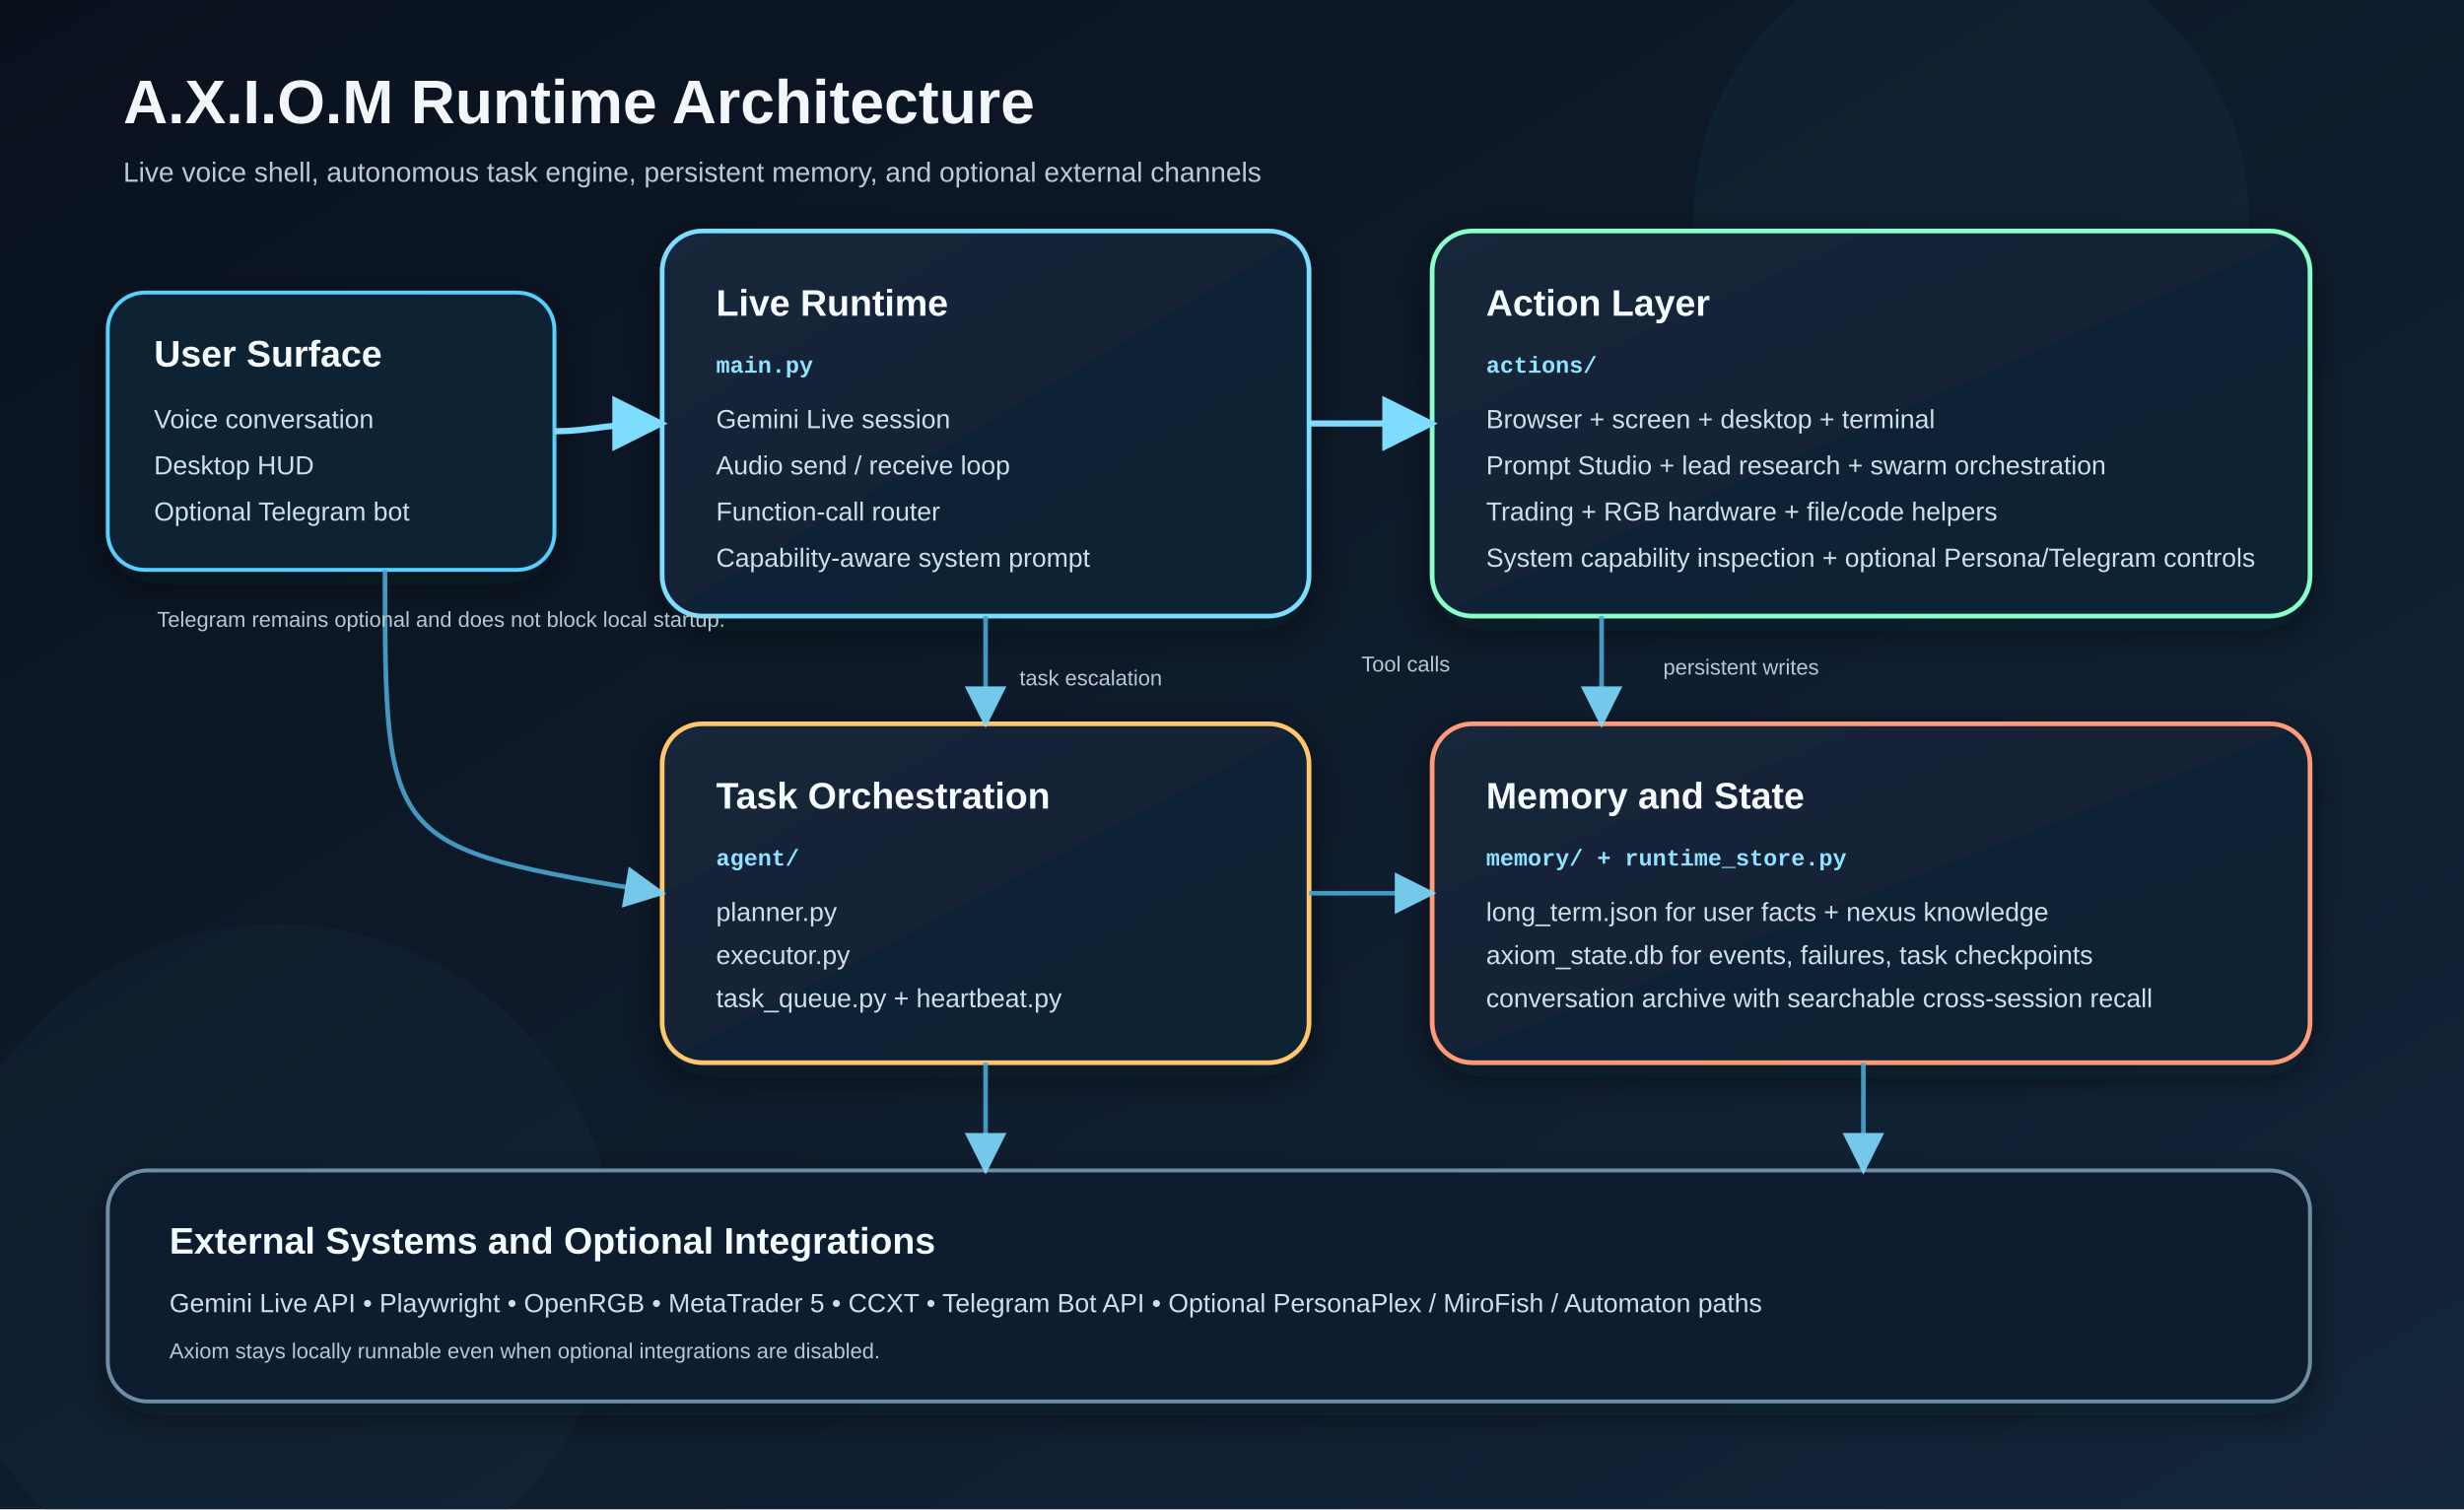
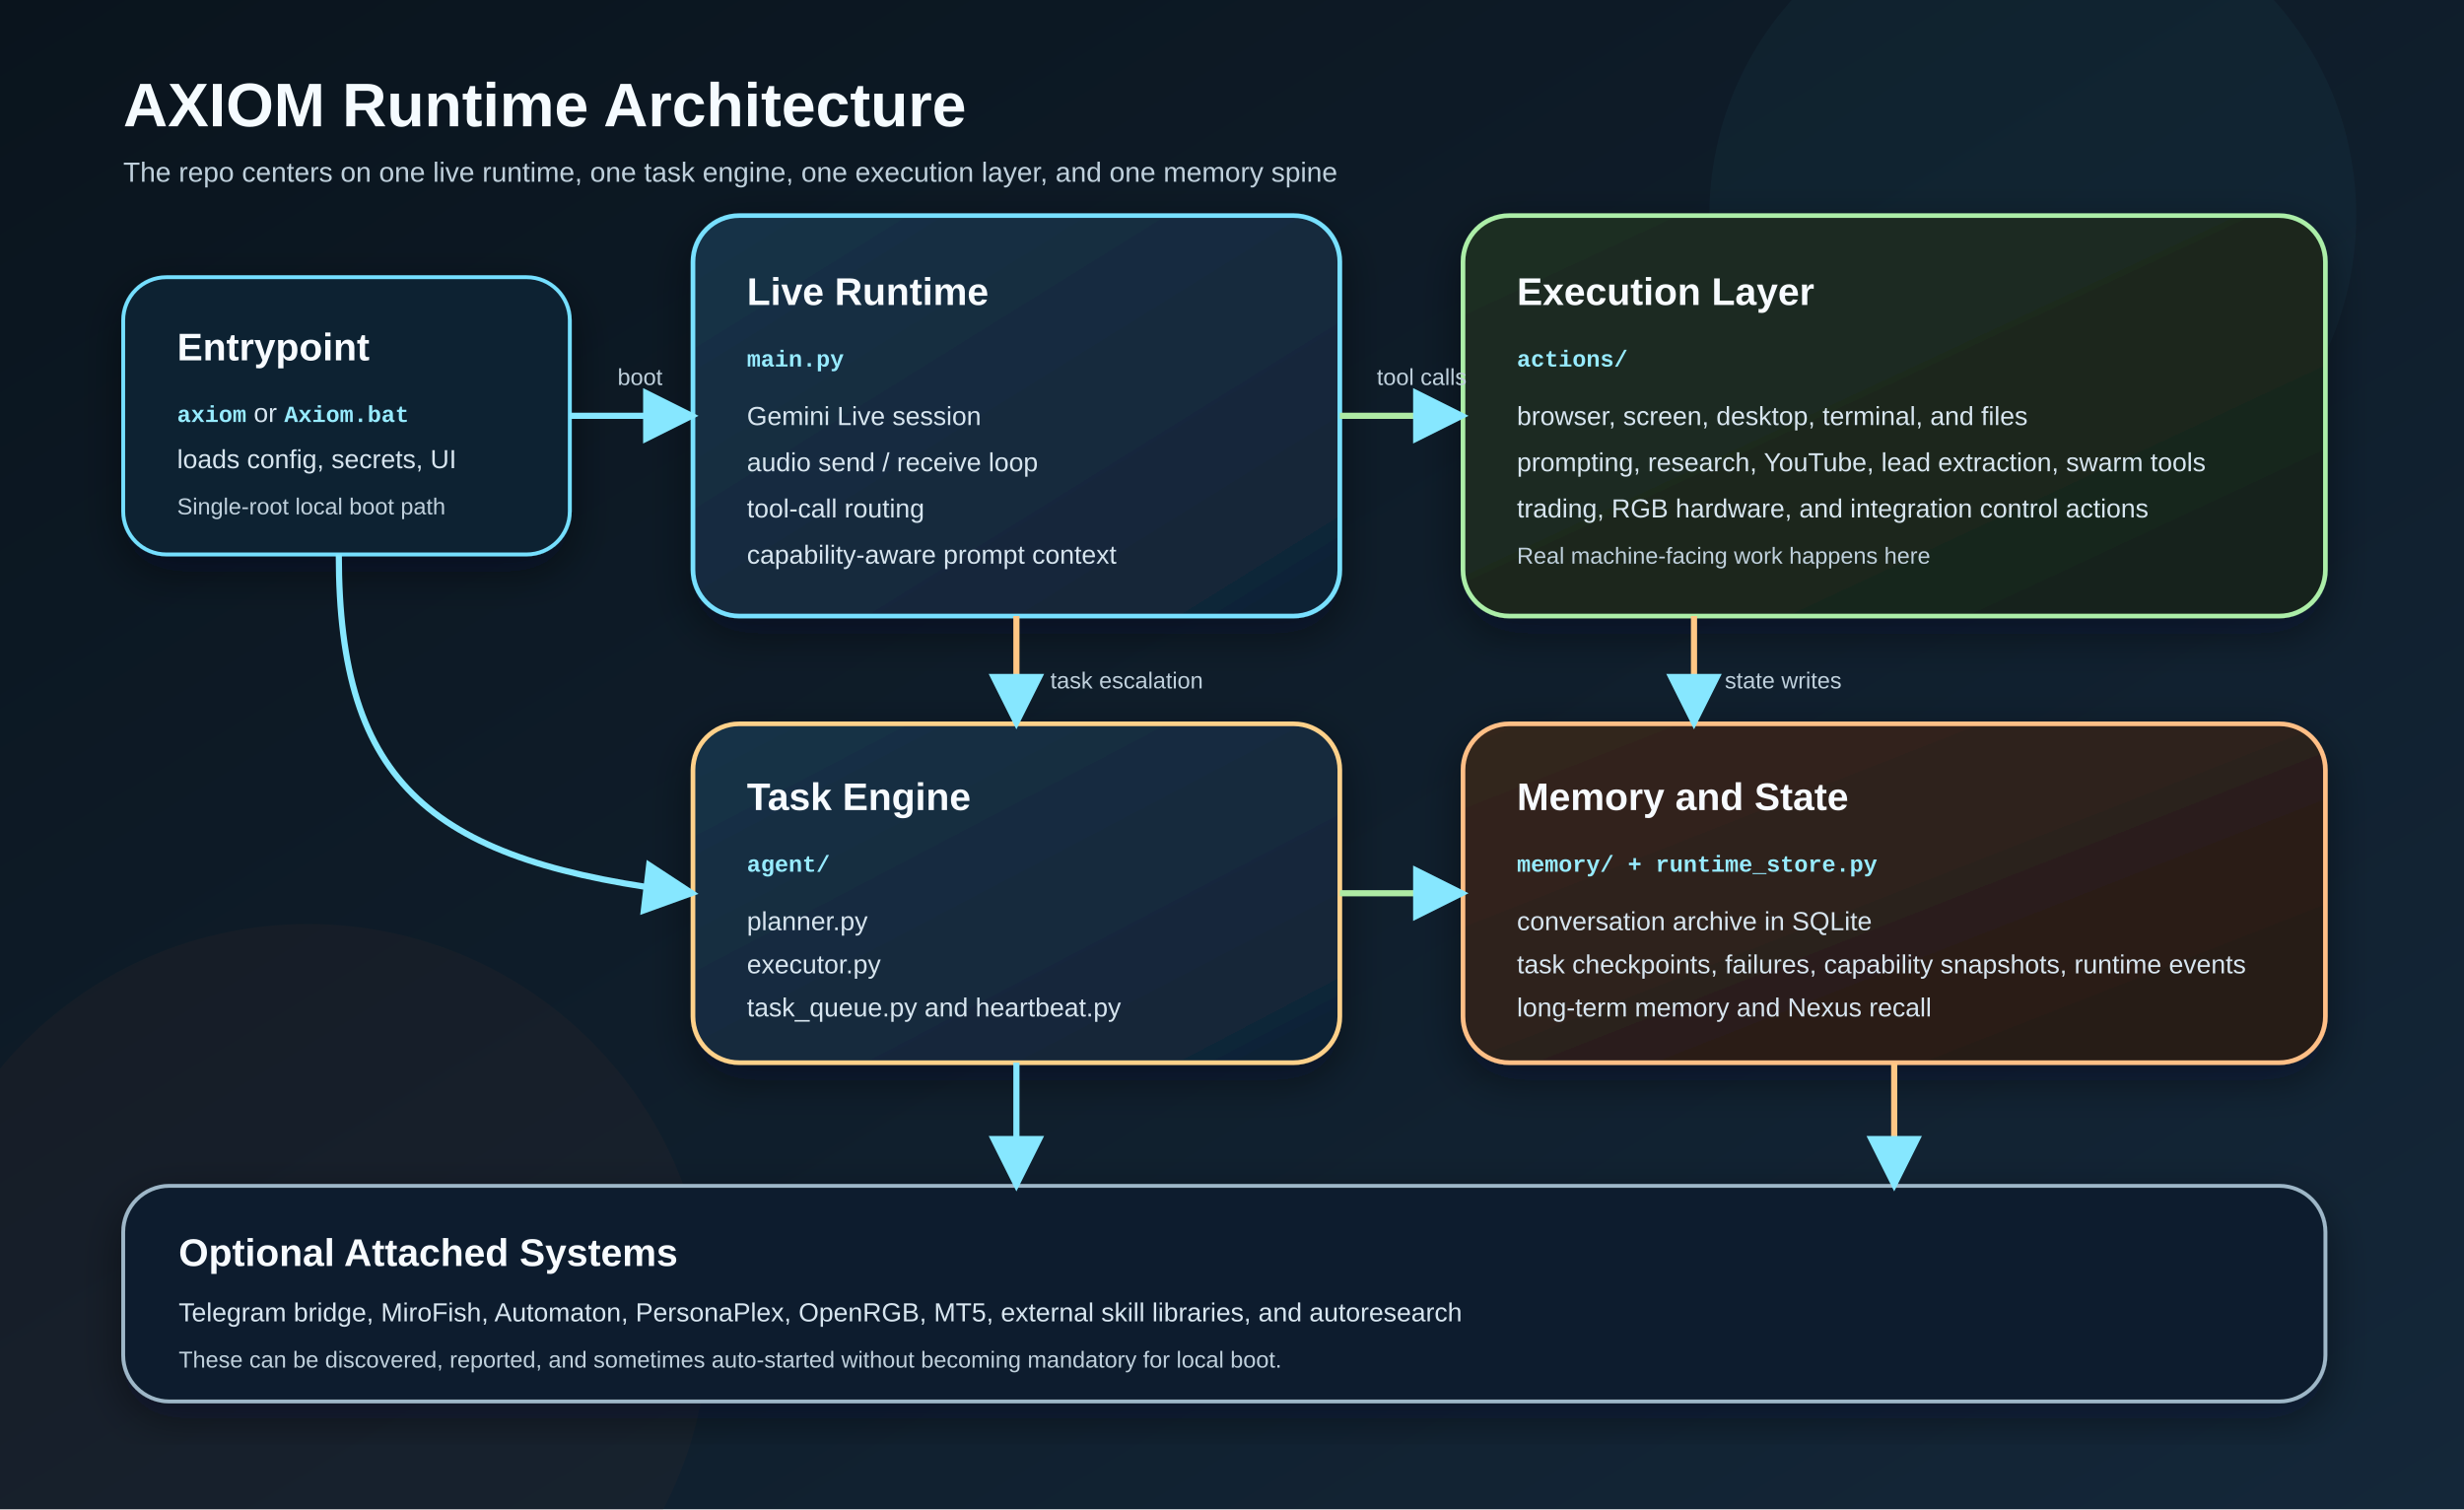
<svg xmlns="http://www.w3.org/2000/svg" width="1600" height="980" viewBox="0 0 1600 980" role="img" aria-labelledby="title desc">
  <defs>
    <linearGradient id="bg" x1="0" x2="1" y1="0" y2="1">
-       <stop offset="0%" stop-color="#09111d" />
-       <stop offset="100%" stop-color="#14263b" />
+       <stop offset="0%" stop-color="#0a141d" />
+       <stop offset="100%" stop-color="#142739" />
    </linearGradient>
-     <linearGradient id="card" x1="0" x2="1" y1="0" y2="1">
-       <stop offset="0%" stop-color="#13263a" />
-       <stop offset="100%" stop-color="#102030" />
+     <linearGradient id="cardA" x1="0" x2="1" y1="0" y2="1">
+       <stop offset="0%" stop-color="#153247" />
+       <stop offset="100%" stop-color="#112335" />
+     </linearGradient>
+     <linearGradient id="cardB" x1="0" x2="1" y1="0" y2="1">
+       <stop offset="0%" stop-color="#1f2e24" />
+       <stop offset="100%" stop-color="#17221a" />
+     </linearGradient>
+     <linearGradient id="cardC" x1="0" x2="1" y1="0" y2="1">
+       <stop offset="0%" stop-color="#34261f" />
+       <stop offset="100%" stop-color="#251a16" />
    </linearGradient>
    <filter id="shadow" x="-20%" y="-20%" width="140%" height="140%">
-       <feDropShadow dx="0" dy="8" stdDeviation="12" flood-color="#021018" flood-opacity="0.55" />
+       <feDropShadow dx="0" dy="10" stdDeviation="14" flood-color="#021018" flood-opacity="0.44" />
    </filter>
    <marker id="arrow" viewBox="0 0 10 10" refX="9" refY="5" markerWidth="9" markerHeight="9" orient="auto-start-reverse">
-       <path d="M 0 0 L 10 5 L 0 10 z" fill="#7edcff" />
+       <path d="M 0 0 L 10 5 L 0 10 z" fill="#86e7ff" />
    </marker>
    <style>
-       .title { font: 700 40px 'Segoe UI', Arial, sans-serif; fill: #f3f7fb; }
-       .subtitle { font: 400 18px 'Segoe UI', Arial, sans-serif; fill: #b9cad8; }
-       .h { font: 700 24px 'Segoe UI', Arial, sans-serif; fill: #f6fbff; }
-       .p { font: 400 17px 'Segoe UI', Arial, sans-serif; fill: #d0deea; }
-       .mono { font: 600 15px Consolas, 'Courier New', monospace; fill: #8fe3ff; }
-       .small { font: 400 14px 'Segoe UI', Arial, sans-serif; fill: #b8c7d5; }
-       .line { stroke: #7edcff; stroke-width: 4; fill: none; marker-end: url(#arrow); }
-       .dimline { stroke: #4aa6cf; stroke-width: 3; fill: none; marker-end: url(#arrow); opacity: 0.9; }
+       .title { font: 700 40px 'Segoe UI', Arial, sans-serif; fill: #f5fbff; }
+       .subtitle { font: 400 18px 'Segoe UI', Arial, sans-serif; fill: #bfd0dc; }
+       .h { font: 700 25px 'Segoe UI', Arial, sans-serif; fill: #f7fbff; }
+       .p { font: 400 17px 'Segoe UI', Arial, sans-serif; fill: #d7e5ef; }
+       .small { font: 400 15px 'Segoe UI', Arial, sans-serif; fill: #bfd0dc; }
+       .mono { font: 700 15px Consolas, 'Courier New', monospace; fill: #97ebff; }
+       .line { stroke: #86e7ff; stroke-width: 4; fill: none; marker-end: url(#arrow); }
+       .line2 { stroke: #aeeaa4; stroke-width: 4; fill: none; marker-end: url(#arrow); }
+       .line3 { stroke: #ffc785; stroke-width: 4; fill: none; marker-end: url(#arrow); }
    </style>
  </defs>
  <rect width="1600" height="980" fill="url(#bg)" />
-   <circle cx="1280" cy="140" r="180" fill="#1d4f62" opacity="0.14" />
-   <circle cx="180" cy="820" r="220" fill="#29445b" opacity="0.12" />
-   <text x="80" y="80" class="title">A.X.I.O.M Runtime Architecture</text>
-   <text x="80" y="118" class="subtitle">Live voice shell, autonomous task engine, persistent memory, and optional external channels</text>
-   <rect x="70" y="190" width="290" height="180" rx="24" fill="#112232" stroke="#55d0ff" stroke-width="2.5" filter="url(#shadow)" />
-   <text x="100" y="238" class="h">User Surface</text>
-   <text x="100" y="278" class="p">Voice conversation</text>
-   <text x="100" y="308" class="p">Desktop HUD</text>
-   <text x="100" y="338" class="p">Optional Telegram bot</text>
-   <rect x="430" y="150" width="420" height="250" rx="26" fill="url(#card)" stroke="#7edcff" stroke-width="3" filter="url(#shadow)" />
-   <text x="465" y="205" class="h">Live Runtime</text>
-   <text x="465" y="242" class="mono">main.py</text>
-   <text x="465" y="278" class="p">Gemini Live session</text>
-   <text x="465" y="308" class="p">Audio send / receive loop</text>
-   <text x="465" y="338" class="p">Function-call router</text>
-   <text x="465" y="368" class="p">Capability-aware system prompt</text>
-   <rect x="930" y="150" width="570" height="250" rx="26" fill="url(#card)" stroke="#89ffcb" stroke-width="3" filter="url(#shadow)" />
-   <text x="965" y="205" class="h">Action Layer</text>
-   <text x="965" y="242" class="mono">actions/</text>
-   <text x="965" y="278" class="p">Browser + screen + desktop + terminal</text>
-   <text x="965" y="308" class="p">Prompt Studio + lead research + swarm orchestration</text>
-   <text x="965" y="338" class="p">Trading + RGB hardware + file/code helpers</text>
-   <text x="965" y="368" class="p">System capability inspection + optional Persona/Telegram controls</text>
-   <rect x="430" y="470" width="420" height="220" rx="26" fill="url(#card)" stroke="#ffc66d" stroke-width="3" filter="url(#shadow)" />
-   <text x="465" y="525" class="h">Task Orchestration</text>
-   <text x="465" y="562" class="mono">agent/</text>
-   <text x="465" y="598" class="p">planner.py</text>
-   <text x="465" y="626" class="p">executor.py</text>
-   <text x="465" y="654" class="p">task_queue.py + heartbeat.py</text>
-   <rect x="930" y="470" width="570" height="220" rx="26" fill="url(#card)" stroke="#ff9b77" stroke-width="3" filter="url(#shadow)" />
-   <text x="965" y="525" class="h">Memory and State</text>
-   <text x="965" y="562" class="mono">memory/ + runtime_store.py</text>
-   <text x="965" y="598" class="p">long_term.json for user facts + nexus knowledge</text>
-   <text x="965" y="626" class="p">axiom_state.db for events, failures, task checkpoints</text>
-   <text x="965" y="654" class="p">conversation archive with searchable cross-session recall</text>
-   <rect x="70" y="760" width="1430" height="150" rx="26" fill="#0f1e2d" stroke="#718da4" stroke-width="2.5" filter="url(#shadow)" />
-   <text x="110" y="814" class="h">External Systems and Optional Integrations</text>
-   <text x="110" y="852" class="p">Gemini Live API • Playwright • OpenRGB • MetaTrader 5 • CCXT • Telegram Bot API • Optional PersonaPlex / MiroFish / Automaton paths</text>
-   <text x="110" y="882" class="small">Axiom stays locally runnable even when optional integrations are disabled.</text>
-   <path class="line" d="M 360 280 C 385 280, 392 275, 430 275" />
-   <path class="line" d="M 850 275 C 885 275, 890 275, 930 275" />
-   <path class="dimline" d="M 640 400 C 640 430, 640 440, 640 470" />
-   <path class="dimline" d="M 1040 400 C 1040 440, 1040 445, 1040 470" />
-   <path class="dimline" d="M 850 580 C 885 580, 890 580, 930 580" />
-   <path class="dimline" d="M 640 690 C 640 725, 640 735, 640 760" />
-   <path class="dimline" d="M 1210 690 C 1210 725, 1210 735, 1210 760" />
-   <path class="dimline" d="M 250 370 C 250 550, 250 550, 430 580" />
-   <text x="102" y="407" class="small">Telegram remains optional and does not block local startup.</text>
-   <text x="884" y="436" class="small">Tool calls</text>
-   <text x="662" y="445" class="small">task escalation</text>
-   <text x="1080" y="438" class="small">persistent writes</text>
+   <circle cx="1320" cy="140" r="210" fill="#25566a" opacity="0.12" />
+   <circle cx="200" cy="860" r="260" fill="#5f3726" opacity="0.10" />
+   <text x="80" y="82" class="title">AXIOM Runtime Architecture</text>
+   <text x="80" y="118" class="subtitle">The repo centers on one live runtime, one task engine, one execution layer, and one memory spine</text>
+   <rect x="80" y="180" width="290" height="180" rx="28" fill="#102231" stroke="#74dfff" stroke-width="2.5" filter="url(#shadow)" />
+   <text x="115" y="234" class="h">Entrypoint</text>
+   <text x="115" y="274" class="p">
+     <tspan class="mono">axiom</tspan> or <tspan class="mono">Axiom.bat</tspan>
+   </text>
+   <text x="115" y="304" class="p">loads config, secrets, UI</text>
+   <text x="115" y="334" class="small">Single-root local boot path</text>
+   <rect x="450" y="140" width="420" height="260" rx="30" fill="url(#cardA)" stroke="#78e0ff" stroke-width="3" filter="url(#shadow)" />
+   <text x="485" y="198" class="h">Live Runtime</text>
+   <text x="485" y="238" class="mono">main.py</text>
+   <text x="485" y="276" class="p">Gemini Live session</text>
+   <text x="485" y="306" class="p">audio send / receive loop</text>
+   <text x="485" y="336" class="p">tool-call routing</text>
+   <text x="485" y="366" class="p">capability-aware prompt context</text>
+   <rect x="950" y="140" width="560" height="260" rx="30" fill="url(#cardB)" stroke="#aceea8" stroke-width="3" filter="url(#shadow)" />
+   <text x="985" y="198" class="h">Execution Layer</text>
+   <text x="985" y="238" class="mono">actions/</text>
+   <text x="985" y="276" class="p">browser, screen, desktop, terminal, and files</text>
+   <text x="985" y="306" class="p">prompting, research, YouTube, lead extraction, swarm tools</text>
+   <text x="985" y="336" class="p">trading, RGB hardware, and integration control actions</text>
+   <text x="985" y="366" class="small">Real machine-facing work happens here</text>
+   <rect x="450" y="470" width="420" height="220" rx="30" fill="url(#cardA)" stroke="#ffd18a" stroke-width="3" filter="url(#shadow)" />
+   <text x="485" y="526" class="h">Task Engine</text>
+   <text x="485" y="566" class="mono">agent/</text>
+   <text x="485" y="604" class="p">planner.py</text>
+   <text x="485" y="632" class="p">executor.py</text>
+   <text x="485" y="660" class="p">task_queue.py and heartbeat.py</text>
+   <rect x="950" y="470" width="560" height="220" rx="30" fill="url(#cardC)" stroke="#ffbf86" stroke-width="3" filter="url(#shadow)" />
+   <text x="985" y="526" class="h">Memory and State</text>
+   <text x="985" y="566" class="mono">memory/ + runtime_store.py</text>
+   <text x="985" y="604" class="p">conversation archive in SQLite</text>
+   <text x="985" y="632" class="p">task checkpoints, failures, capability snapshots, runtime events</text>
+   <text x="985" y="660" class="p">long-term memory and Nexus recall</text>
+   <rect x="80" y="770" width="1430" height="140" rx="30" fill="#101f2d" stroke="#9eb7c8" stroke-width="2.5" filter="url(#shadow)" />
+   <text x="116" y="822" class="h">Optional Attached Systems</text>
+   <text x="116" y="858" class="p">Telegram bridge, MiroFish, Automaton, PersonaPlex, OpenRGB, MT5, external skill libraries, and autoresearch</text>
+   <text x="116" y="888" class="small">These can be discovered, reported, and sometimes auto-started without becoming mandatory for local boot.</text>
+   <path class="line" d="M 370 270 C 402 270, 412 270, 450 270" />
+   <path class="line2" d="M 870 270 C 902 270, 912 270, 950 270" />
+   <path class="line3" d="M 660 400 C 660 432, 660 440, 660 470" />
+   <path class="line3" d="M 1100 400 C 1100 432, 1100 440, 1100 470" />
+   <path class="line2" d="M 870 580 C 902 580, 912 580, 950 580" />
+   <path class="line" d="M 660 690 C 660 725, 660 736, 660 770" />
+   <path class="line3" d="M 1230 690 C 1230 725, 1230 736, 1230 770" />
+   <path class="line" d="M 220 360 C 220 510, 280 560, 450 580" />
+   <text x="401" y="250" class="small">boot</text>
+   <text x="894" y="250" class="small">tool calls</text>
+   <text x="682" y="447" class="small">task escalation</text>
+   <text x="1120" y="447" class="small">state writes</text>
</svg>
